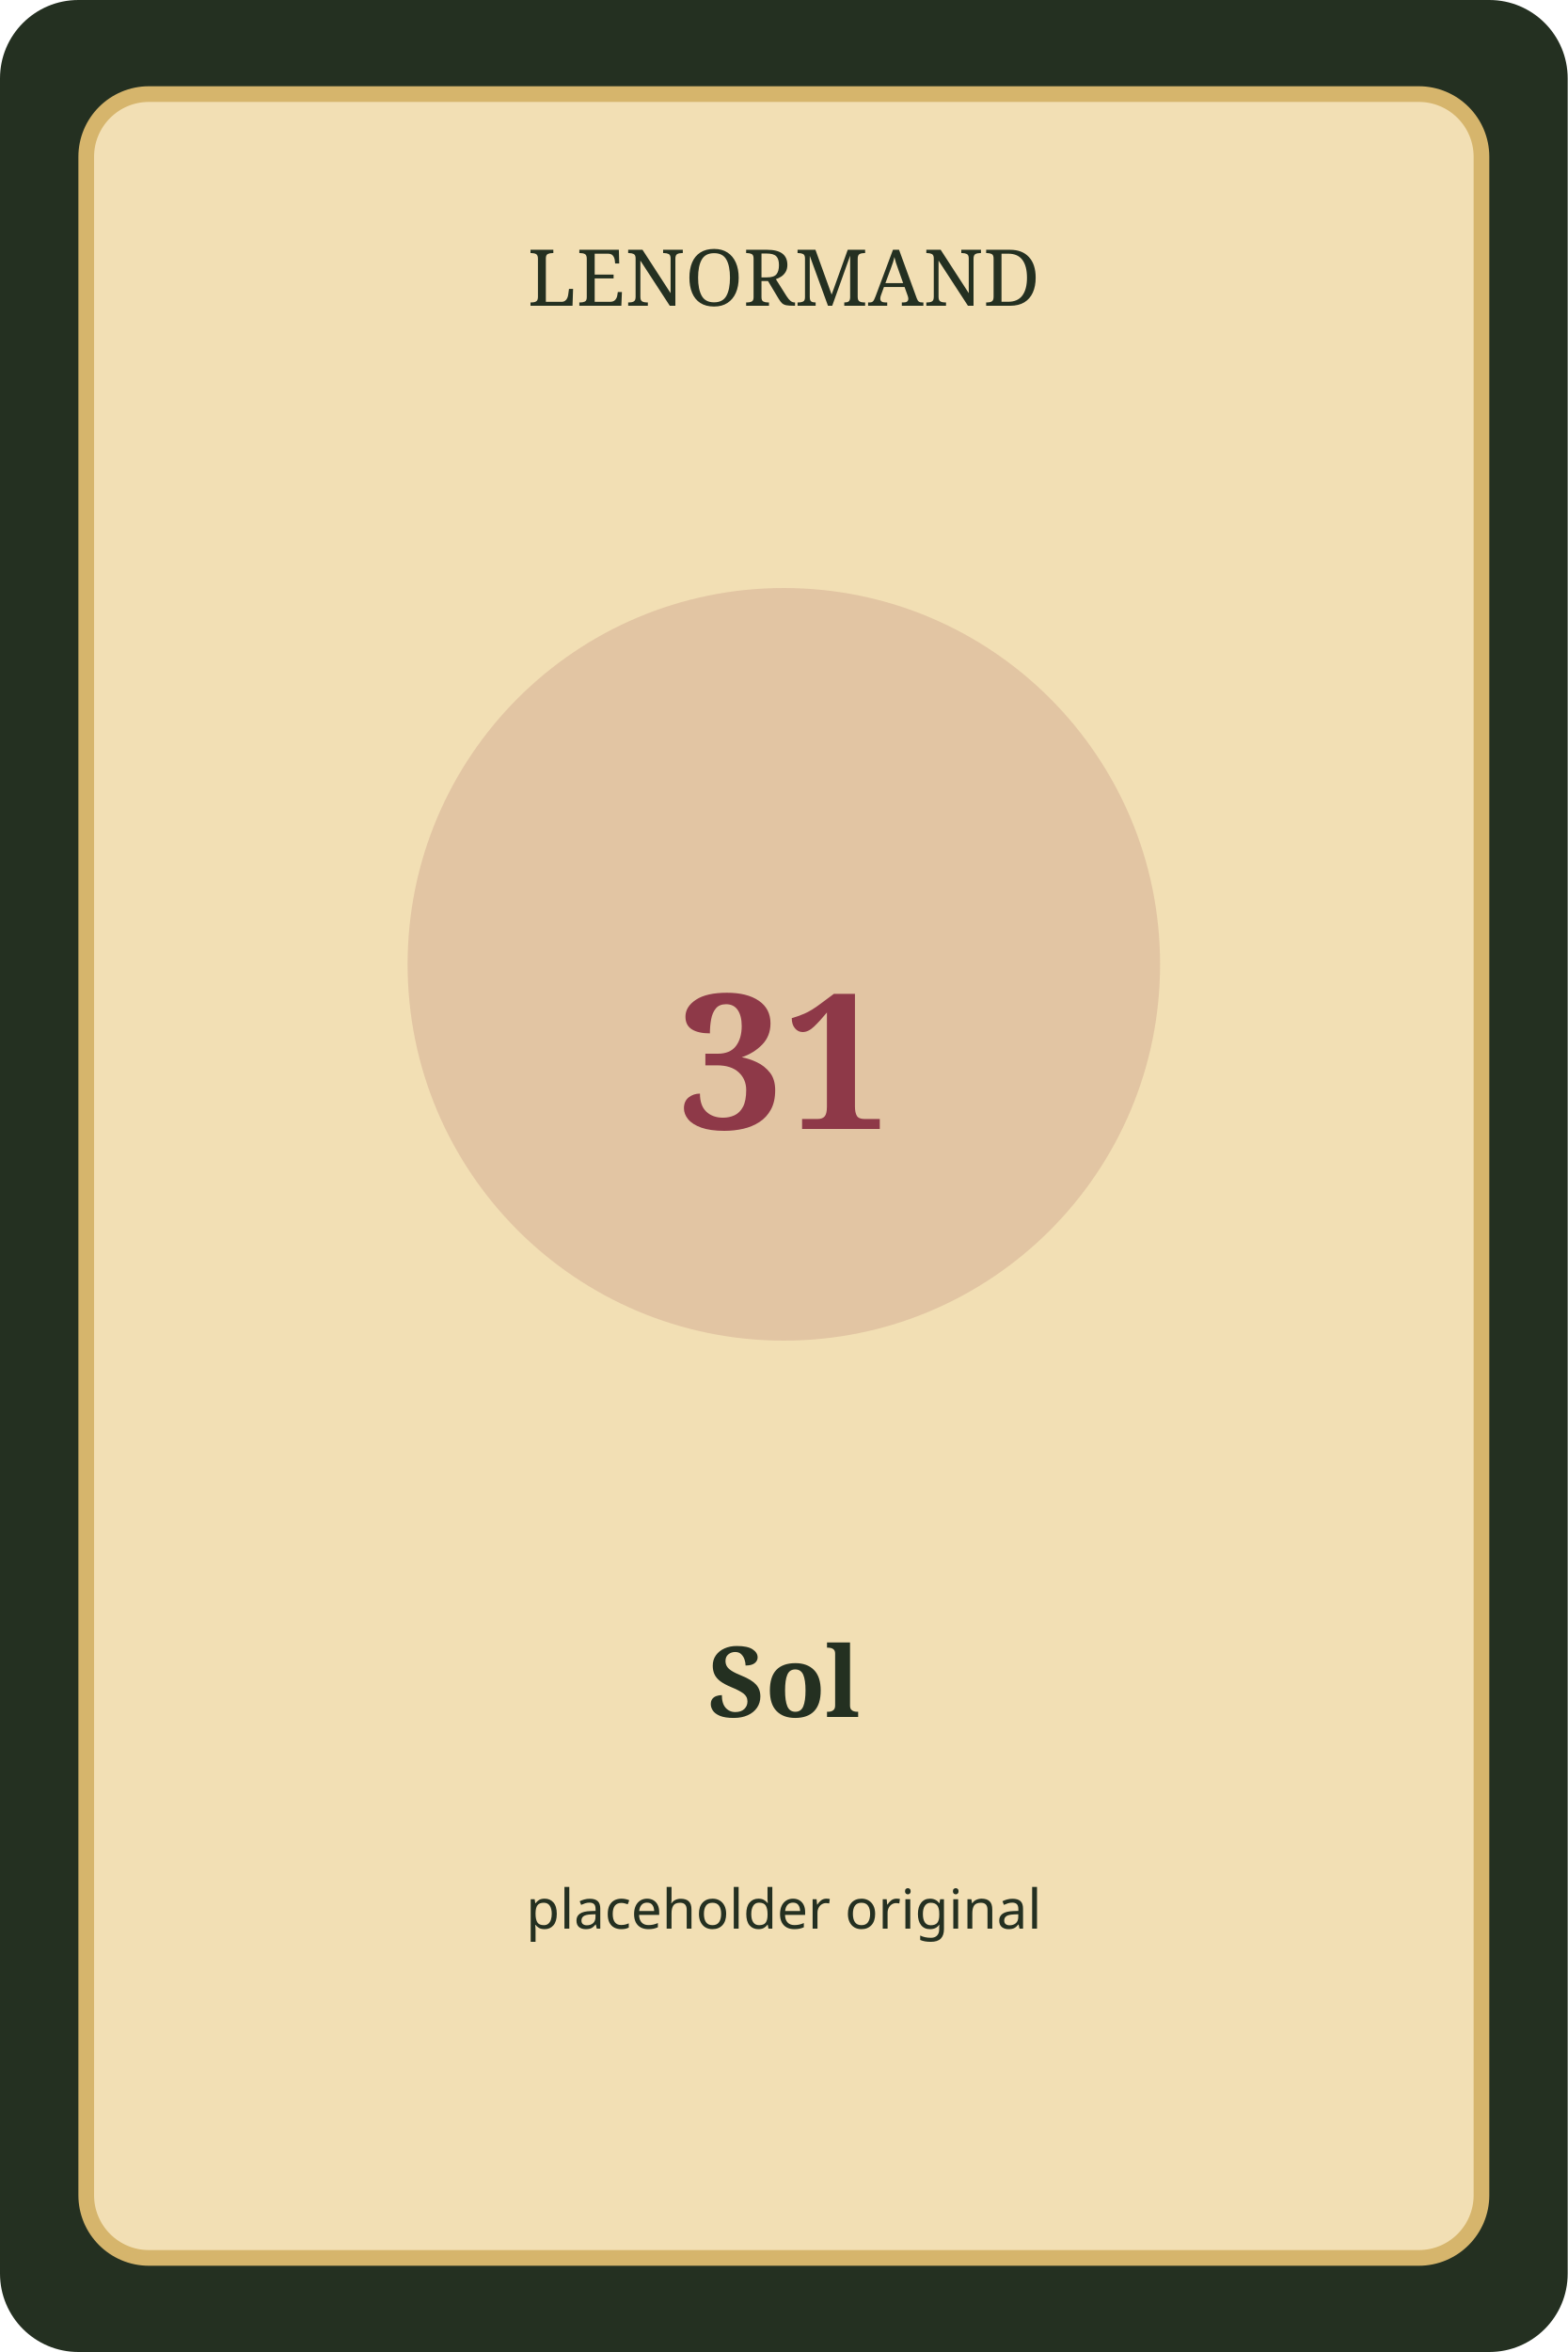
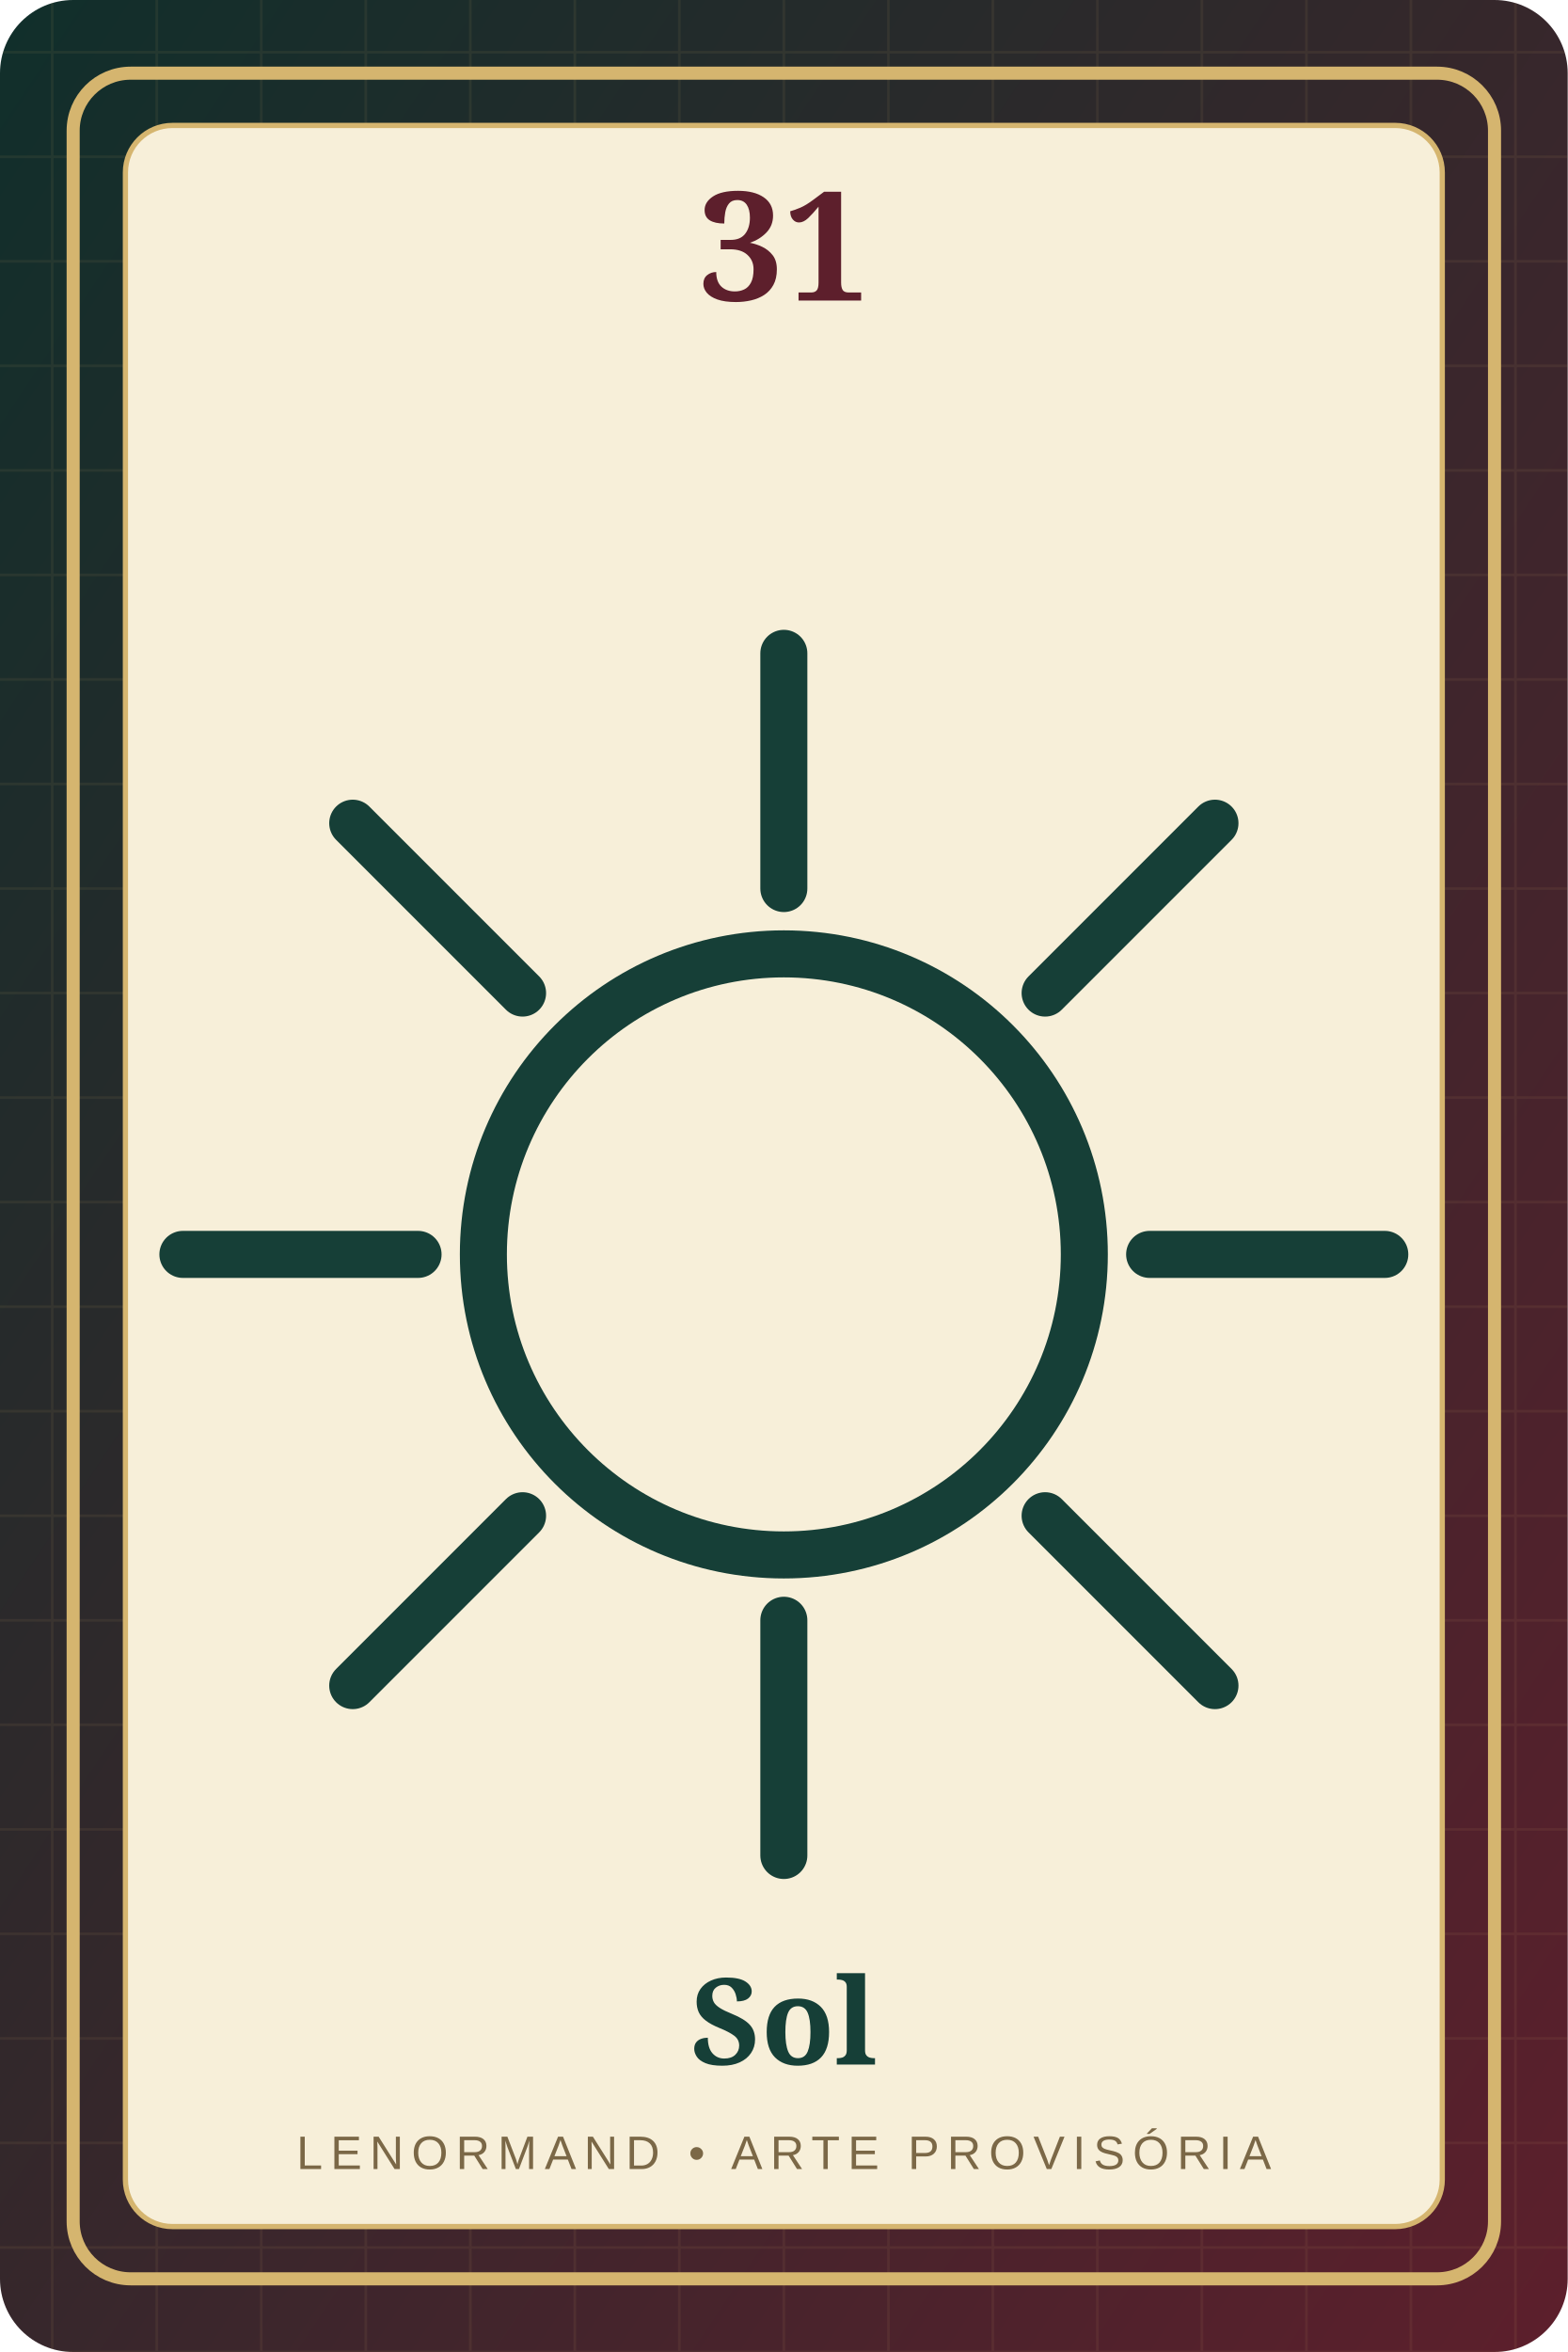
<svg xmlns="http://www.w3.org/2000/svg" width="600" height="900" viewBox="0 0 600 900" role="img" aria-labelledby="title desc">
-   <rect width="600" height="900" rx="30" fill="#243021" />
-   <rect x="33.0" y="36.0" width="534.0" height="828.0" rx="24" fill="#f2dfb4" stroke="#d6b56c" stroke-width="6" />
-   <circle cx="300.0" cy="369.0" r="144.0" fill="#8e3948" opacity=".16" />
-   <text x="300.0" y="117.0" text-anchor="middle" font-family="serif" font-size="30" fill="#243021">LENORMAND</text>
-   <text x="300.0" y="432.0" text-anchor="middle" font-family="serif" font-size="72" font-weight="700" fill="#8e3948">31</text>
-   <text x="300.0" y="657.0" text-anchor="middle" font-family="serif" font-size="37.5" font-weight="700" fill="#243021">Sol</text>
-   <text x="300.0" y="738.0" text-anchor="middle" font-family="sans-serif" font-size="21.0" fill="#243021">placeholder original</text>
+   <defs>
+     <linearGradient id="bg" x1="0" y1="0" x2="1" y2="1">
+       <stop stop-color="#102f2b" />
+       <stop offset="1" stop-color="#5d1f2c" />
+     </linearGradient>
+     <pattern id="p" width="40" height="40" patternUnits="userSpaceOnUse">
+       <path d="M0 20h40M20 0v40" stroke="#d5b56f" stroke-opacity=".08" />
+     </pattern>
+   </defs>
+   <rect width="600" height="900" rx="28" fill="url(#bg)" />
+   <rect width="600" height="900" rx="28" fill="url(#p)" />
+   <rect x="28" y="28" width="544" height="844" rx="22" fill="none" stroke="#d5b56f" stroke-width="5" />
+   <rect x="48" y="48" width="504" height="804" rx="18" fill="#f7efd9" stroke="#d5b56f" stroke-width="2" />
+   <text x="300" y="115" text-anchor="middle" font-family="Georgia,serif" font-size="58" font-weight="700" fill="#5d1f2c">31</text>
+   <g fill="none" stroke="#163f37" stroke-width="18" stroke-linecap="round" stroke-linejoin="round">
+     <circle cx="300" cy="480" r="115" />
+     <path d="M300 250v90M300 620v90M70 480h90M440 480h90M135 315l65 65M400 580l65 65M465 315l-65 65M200 580l-65 65" />
+   </g>
+   <text x="300" y="790" text-anchor="middle" font-family="Georgia,serif" font-size="46" font-weight="700" fill="#163f37">Sol</text>
+   <text x="300" y="830" text-anchor="middle" font-family="Arial,sans-serif" font-size="18" letter-spacing="3" fill="#7b6847">LENORMAND • ARTE PROVISÓRIA</text>
</svg>
